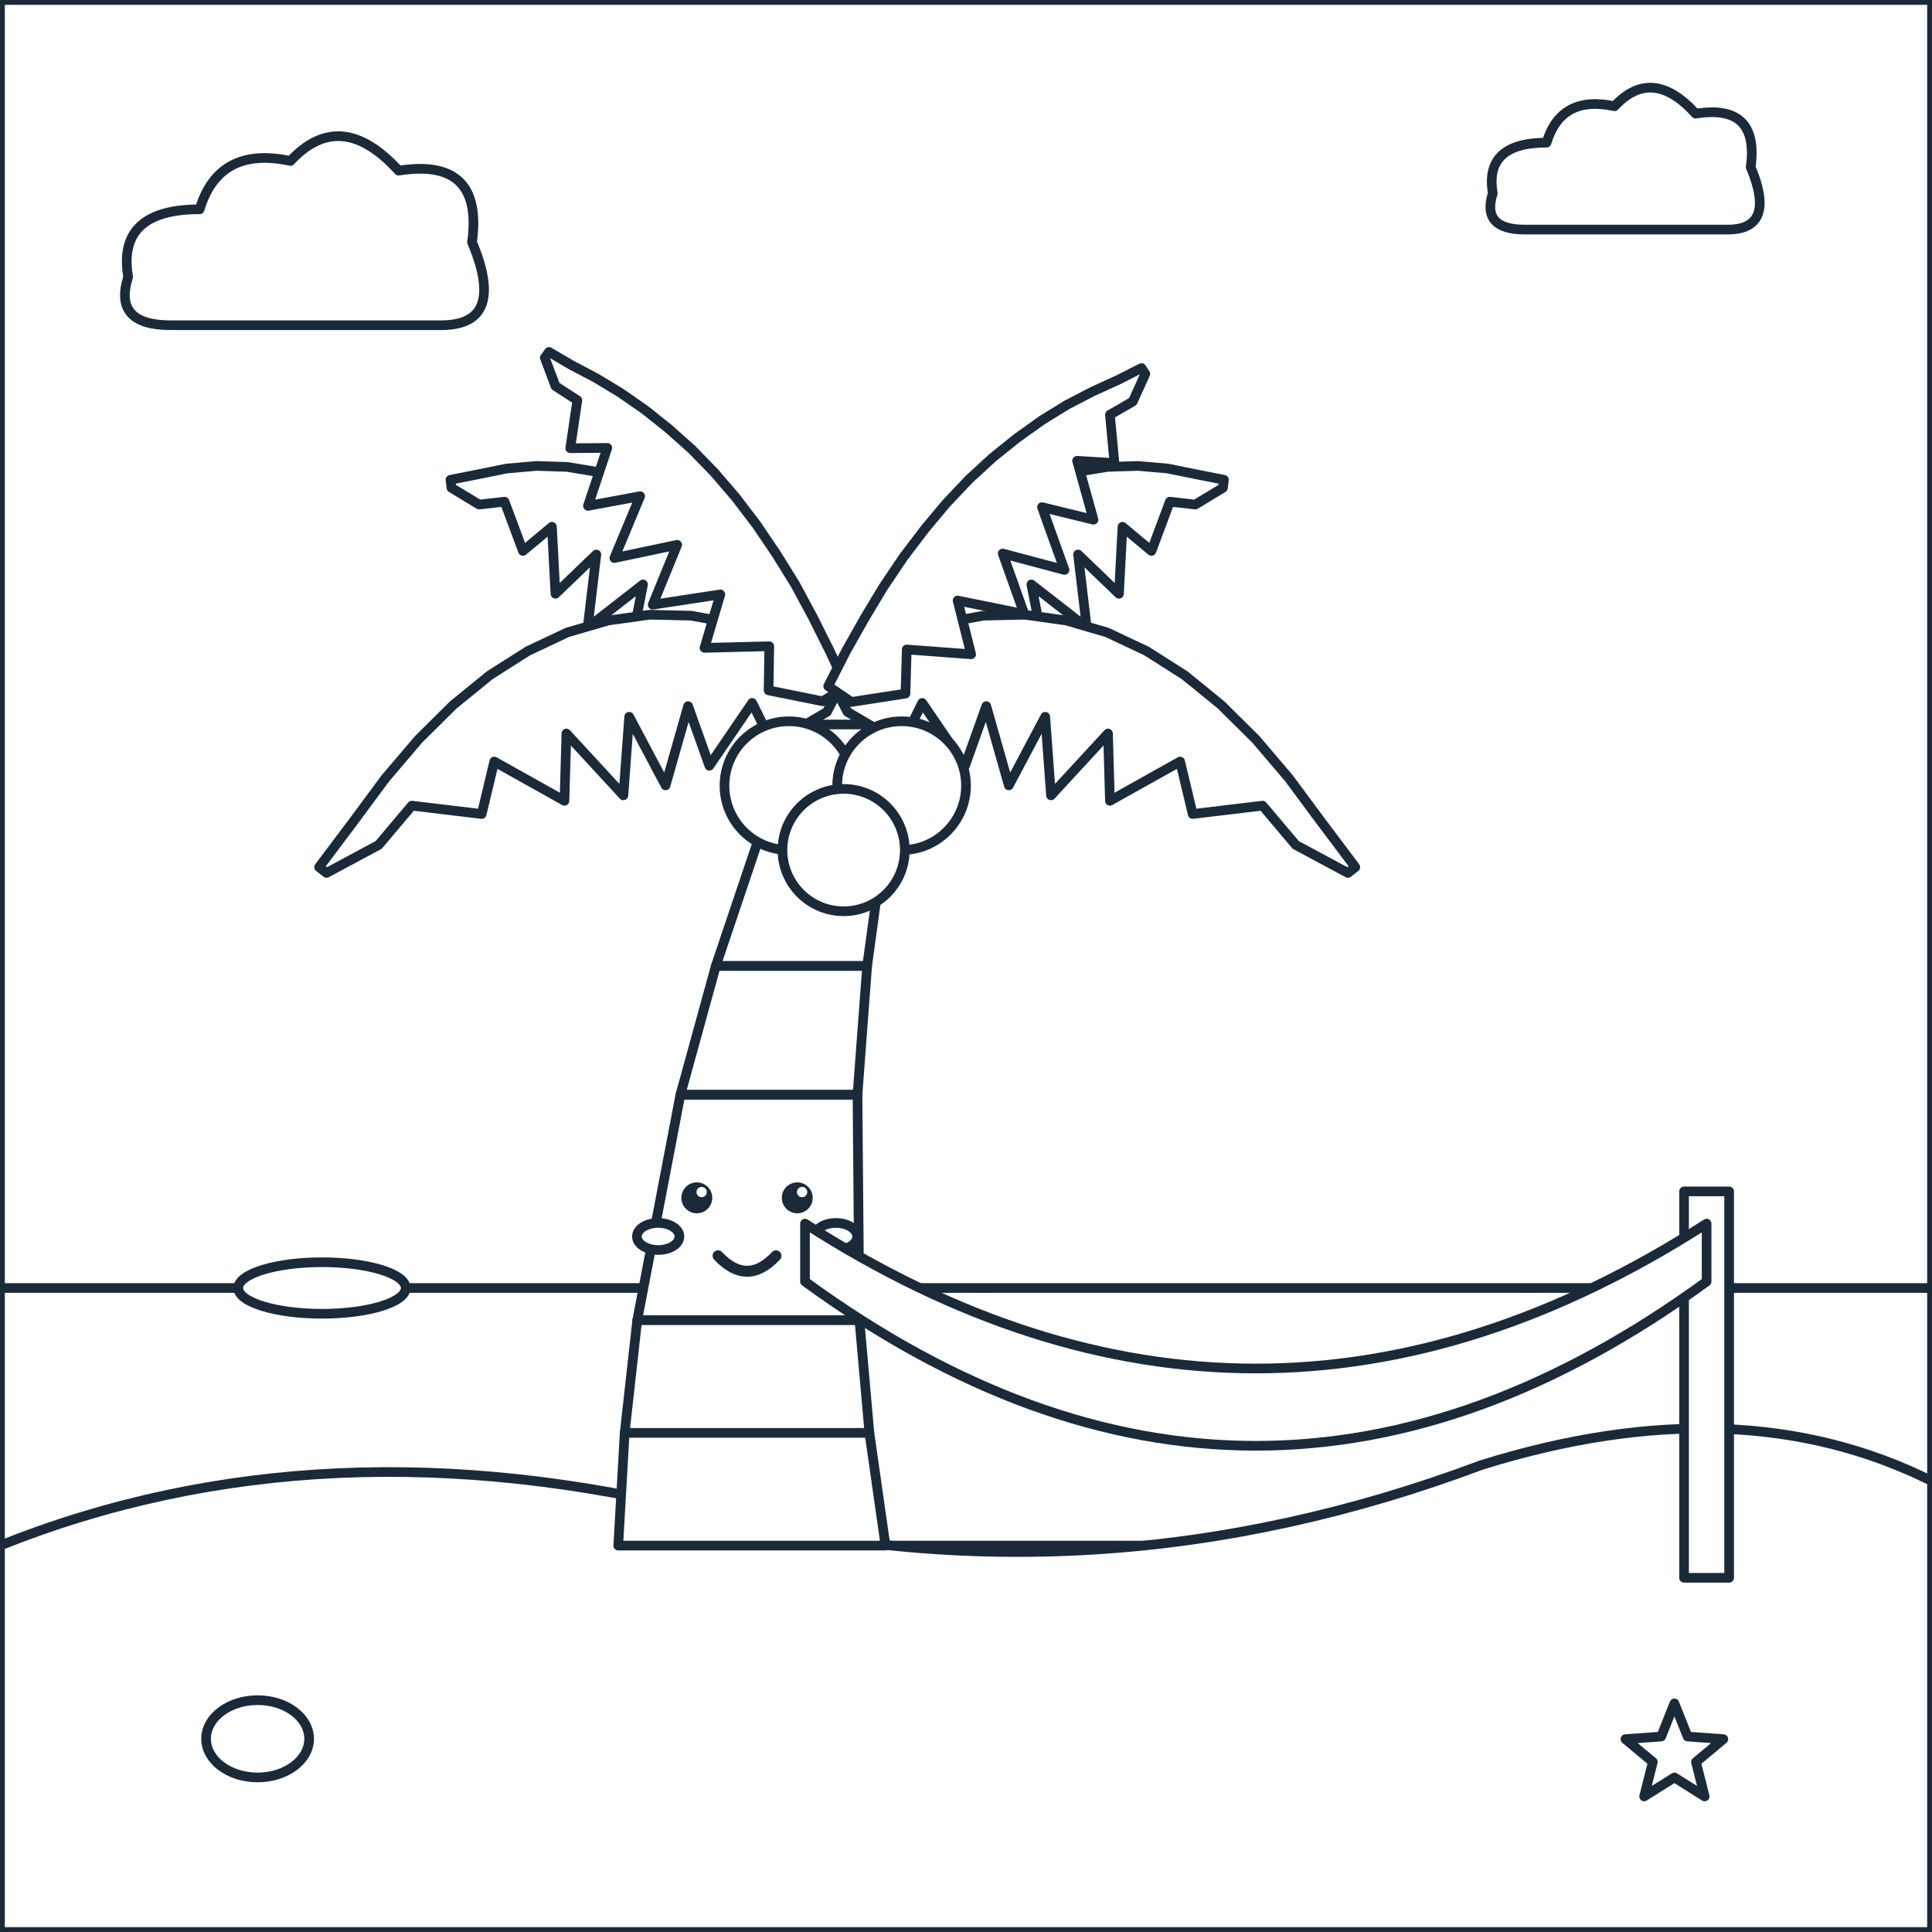
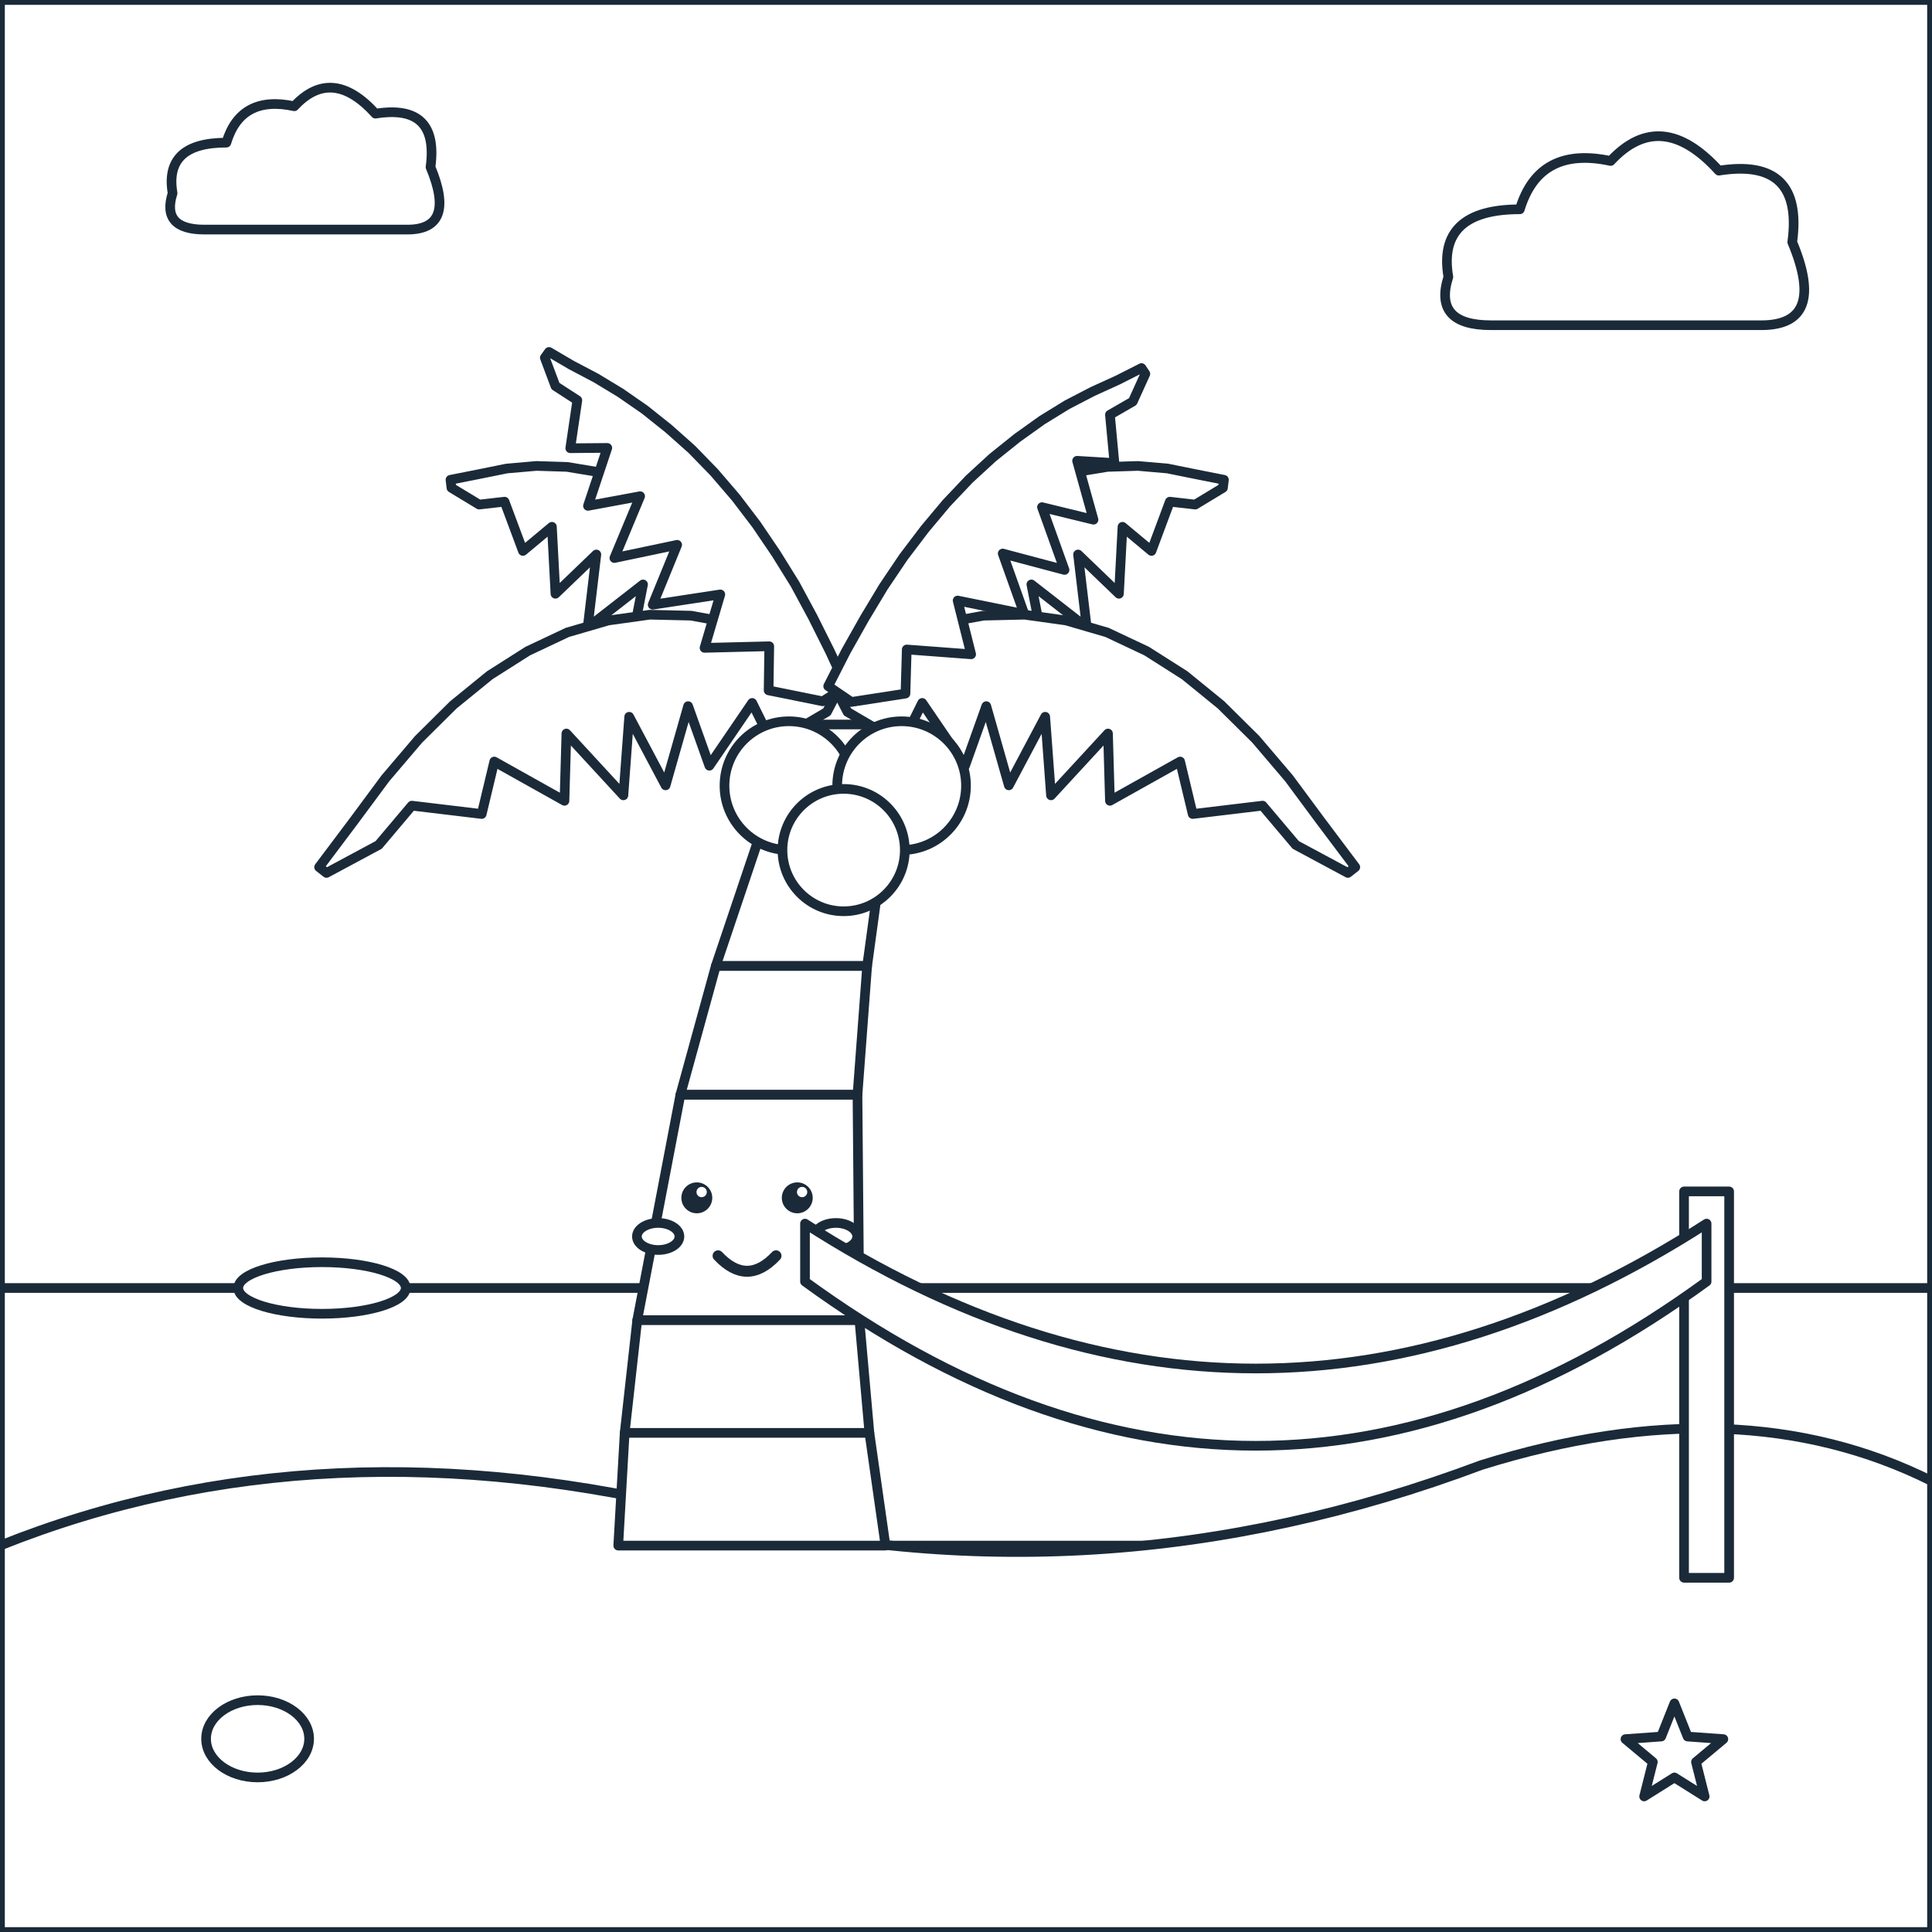
<svg xmlns="http://www.w3.org/2000/svg" viewBox="0 0 600 600" data-picture="cay-dua--vong-may">
  <g class="scene-back">
    <rect x="0" y="0" width="600" height="600" rx="0" id="r-nen-troi" data-region="nen-troi" class="region" fill="#FFFFFF" stroke="#1B2A38" stroke-width="3" stroke-linejoin="round" />
-     <path d="M 53 101 Q 35 101 39.8 86 Q 36.2 65 62 65 Q 68 45.2 90.2 50 Q 105.8 33.2 123.8 53 Q 150.2 48.8 146.6 75.2 Q 157.4 101 137 101 Z" id="r-may-1" data-region="may-1" class="region" fill="#FFFFFF" stroke="#1B2A38" stroke-width="3" stroke-linejoin="round" />
-     <path d="M 473.5 71.3 Q 460 71.3 463.6 60 Q 460.9 44.3 480.3 44.3 Q 484.8 29.4 501.4 33 Q 513.1 20.4 526.6 35.3 Q 546.4 32.1 543.7 51.9 Q 551.8 71.3 536.5 71.3 Z" id="r-may-2" data-region="may-2" class="region" fill="#FFFFFF" stroke="#1B2A38" stroke-width="3" stroke-linejoin="round" />
+     <path d="M 463 101 Q 445 101 449.8 86 Q 446.2 65 472 65 Q 478 45.2 500.2 50 Q 515.8 33.2 533.8 53 Q 560.2 48.8 556.6 75.2 Q 567.4 101 547 101 Z" id="r-may-1" data-region="may-1" class="region" fill="#FFFFFF" stroke="#1B2A38" stroke-width="3" stroke-linejoin="round" />
+     <path d="M 63.5 71.3 Q 50 71.3 53.6 60 Q 50.9 44.3 70.3 44.3 Q 74.8 29.4 91.4 33 Q 103.1 20.4 116.6 35.3 Q 136.4 32.1 133.7 51.9 Q 141.8 71.3 126.5 71.3 Z" id="r-may-2" data-region="may-2" class="region" fill="#FFFFFF" stroke="#1B2A38" stroke-width="3" stroke-linejoin="round" />
    <rect x="0" y="400" width="600" height="80" rx="0" id="r-bien-xa" data-region="bien-xa" class="region" fill="#FFFFFF" stroke="#1B2A38" stroke-width="3" stroke-linejoin="round" />
    <ellipse cx="100" cy="400" rx="26" ry="8" id="r-buom-thuyen" data-region="buom-thuyen" class="region" fill="#FFFFFF" stroke="#1B2A38" stroke-width="3" stroke-linejoin="round" />
    <path d="M 0 480 Q 100 440 220 470 Q 340 500 460 455 Q 540 430 600 460 L 600 600 L 0 600 Z" id="r-nen-dat" data-region="nen-dat" class="region" fill="#FFFFFF" stroke="#1B2A38" stroke-width="3" stroke-linejoin="round" />
    <ellipse cx="80" cy="540" rx="16" ry="12" id="r-vo-so" data-region="vo-so" class="region" fill="#FFFFFF" stroke="#1B2A38" stroke-width="3" stroke-linejoin="round" />
    <polygon points="520,529 524.1,539.3 535.2,540.1 526.7,547.2 529.4,557.9 520,552 510.6,557.9 513.3,547.2 504.8,540.1 515.9,539.3" id="r-sao-bien-cat" data-region="sao-bien-cat" class="region" fill="#FFFFFF" stroke="#1B2A38" stroke-width="3" stroke-linejoin="round" />
  </g>
  <g id="subject" class="subject anim-sway" transform="translate(-60 0) translate(300 480) scale(1) rotate(0) translate(-300 -480)">
    <path d="M 309.6 225 L 341.6 225 L 334.5 262 L 295.1 262 Z" id="r-dot-than-dua-1" data-region="dot-than-dua-1" class="region" fill="#FFFFFF" stroke="#1B2A38" stroke-width="3" stroke-linejoin="round" />
    <path d="M 295.1 262 L 334.5 262 L 329.3 300 L 282.3 300 Z" id="r-dot-than-dua-2" data-region="dot-than-dua-2" class="region" fill="#FFFFFF" stroke="#1B2A38" stroke-width="3" stroke-linejoin="round" />
    <path d="M 282.3 300 L 329.3 300 L 326.3 340 L 271.3 340 Z" id="r-dot-than-dua-3" data-region="dot-than-dua-3" class="region" fill="#FFFFFF" stroke="#1B2A38" stroke-width="3" stroke-linejoin="round" />
    <path d="M 271.3 340 L 326.3 340 L 326.9 410 L 257.9 410 Z" id="r-dot-than-dua-4" data-region="dot-than-dua-4" class="region" fill="#FFFFFF" stroke="#1B2A38" stroke-width="3" stroke-linejoin="round" />
    <path d="M 257.9 410 L 326.9 410 L 330.0 445 L 254.0 445 Z" id="r-dot-than-dua-5" data-region="dot-than-dua-5" class="region" fill="#FFFFFF" stroke="#1B2A38" stroke-width="3" stroke-linejoin="round" />
    <path d="M 254.0 445 L 330.0 445 L 335.0 480 L 252.0 480 Z" id="r-dot-than-dua-6" data-region="dot-than-dua-6" class="region" fill="#FFFFFF" stroke="#1B2A38" stroke-width="3" stroke-linejoin="round" />
    <path d="M 323.0 212.5 L 315.7 201.2 L 308.1 190.8 L 300.2 181.2 L 291.9 172.7 L 283.2 165.1 L 274.2 158.7 L 264.9 153.4 L 255.4 149.4 L 245.8 146.6 L 236.1 145.0 L 226.6 144.7 L 217.4 145.5 L 208.5 147.3 L 199.9 149.0 L 200.2 151.5 L 208.8 156.7 L 216.7 155.8 L 222.4 171.1 L 231.4 163.6 L 232.5 184.4 L 245.2 172.2 L 242.5 194.9 L 259.7 181.5 L 255.5 203.0 L 276.0 191.8 L 273.3 210.3 L 294.6 204.0 L 296.3 218.7 L 315.3 218.9 Z" id="r-la-dua-sau-1" data-region="la-dua-sau-1" class="region" fill="#FFFFFF" stroke="#1B2A38" stroke-width="3" stroke-linejoin="round" />
    <path d="M 317.0 212.5 L 324.3 201.2 L 331.9 190.8 L 339.8 181.2 L 348.1 172.7 L 356.8 165.1 L 365.8 158.7 L 375.1 153.4 L 384.6 149.4 L 394.2 146.6 L 403.9 145.0 L 413.4 144.7 L 422.6 145.5 L 431.5 147.3 L 440.1 149.0 L 439.8 151.5 L 431.2 156.7 L 423.3 155.8 L 417.6 171.1 L 408.6 163.6 L 407.5 184.4 L 394.8 172.2 L 397.5 194.9 L 380.3 181.5 L 384.5 203.0 L 364.0 191.8 L 366.7 210.3 L 345.4 204.0 L 343.7 218.7 L 324.7 218.9 Z" id="r-la-dua-sau-2" data-region="la-dua-sau-2" class="region" fill="#FFFFFF" stroke="#1B2A38" stroke-width="3" stroke-linejoin="round" />
    <path d="M 322.0 211.1 L 311.0 203.7 L 299.4 197.7 L 287.2 193.5 L 274.6 191.2 L 261.8 190.9 L 248.9 192.7 L 236.2 196.4 L 223.9 202.2 L 212.1 209.7 L 200.8 218.9 L 190.0 229.6 L 179.7 241.7 L 169.7 255.2 L 159.1 269.3 L 161.4 271.1 L 177.6 262.4 L 187.9 250.2 L 209.6 252.8 L 213.5 236.5 L 235.3 248.7 L 235.9 227.8 L 253.6 247.0 L 255.4 222.6 L 266.7 243.9 L 273.7 219.3 L 280.3 237.8 L 293.6 218.3 L 299.9 231.0 L 316.8 221.1 Z" id="r-la-dua-1" data-region="la-dua-1" class="region" fill="#FFFFFF" stroke="#1B2A38" stroke-width="3" stroke-linejoin="round" />
    <path d="M 318.0 211.1 L 329.0 203.7 L 340.6 197.7 L 352.8 193.5 L 365.4 191.2 L 378.2 190.9 L 391.1 192.7 L 403.8 196.4 L 416.1 202.2 L 427.9 209.7 L 439.2 218.9 L 450.0 229.6 L 460.3 241.7 L 470.3 255.2 L 480.9 269.3 L 478.6 271.1 L 462.4 262.4 L 452.1 250.2 L 430.4 252.8 L 426.5 236.5 L 404.7 248.7 L 404.1 227.8 L 386.4 247.0 L 384.6 222.6 L 373.3 243.9 L 366.3 219.3 L 359.7 237.8 L 346.4 218.3 L 340.1 231.0 L 323.2 221.1 Z" id="r-la-dua-2" data-region="la-dua-2" class="region" fill="#FFFFFF" stroke="#1B2A38" stroke-width="3" stroke-linejoin="round" />
    <path d="M 322.8 213.2 L 317.7 202.2 L 312.4 191.6 L 306.9 181.4 L 301.0 171.9 L 294.9 162.9 L 288.5 154.5 L 281.8 146.7 L 274.8 139.5 L 267.6 133.1 L 260.2 127.2 L 252.7 122.0 L 245.1 117.4 L 237.5 113.4 L 230.5 109.3 L 229.2 111.1 L 232.5 119.9 L 239.3 124.3 L 237.1 139.2 L 248.6 139.1 L 242.6 157.1 L 258.8 154.1 L 250.8 173.3 L 270.3 169.2 L 262.7 187.8 L 283.7 184.6 L 278.8 201.2 L 298.9 200.7 L 298.7 214.4 L 315.5 217.8 Z" id="r-la-dua-3" data-region="la-dua-3" class="region" fill="#FFFFFF" stroke="#1B2A38" stroke-width="3" stroke-linejoin="round" />
    <path d="M 317.2 213.1 L 322.7 202.3 L 328.5 192.0 L 334.4 182.2 L 340.6 173.0 L 347.2 164.3 L 353.9 156.3 L 361.0 148.8 L 368.3 142.1 L 375.9 136.0 L 383.6 130.5 L 391.4 125.7 L 399.3 121.6 L 407.2 118.0 L 414.5 114.3 L 415.7 116.1 L 411.8 124.7 L 404.7 128.8 L 406.1 143.8 L 394.5 143.1 L 399.6 161.4 L 383.6 157.5 L 390.6 177.0 L 371.4 171.9 L 378.1 190.7 L 357.4 186.5 L 361.6 203.2 L 341.6 201.7 L 341.2 215.4 L 324.4 218.0 Z" id="r-la-dua-4" data-region="la-dua-4" class="region" fill="#FFFFFF" stroke="#1B2A38" stroke-width="3" stroke-linejoin="round" />
    <ellipse cx="305" cy="244" rx="20" ry="20" id="r-trai-dua-1" data-region="trai-dua-1" class="region" fill="#FFFFFF" stroke="#1B2A38" stroke-width="3" stroke-linejoin="round" />
    <ellipse cx="340" cy="244" rx="20" ry="20" id="r-trai-dua-2" data-region="trai-dua-2" class="region" fill="#FFFFFF" stroke="#1B2A38" stroke-width="3" stroke-linejoin="round" />
    <ellipse cx="322" cy="264" rx="19" ry="19" id="r-trai-dua-3" data-region="trai-dua-3" class="region" fill="#FFFFFF" stroke="#1B2A38" stroke-width="3" stroke-linejoin="round" />
    <g class="deco" pointer-events="none">
      <circle cx="276.4" cy="372" r="4.8" fill="#1B2A38" />
    </g>
    <g class="deco" pointer-events="none">
      <circle cx="307.6" cy="372" r="4.8" fill="#1B2A38" />
    </g>
    <g class="deco" pointer-events="none">
      <circle cx="277.9" cy="370.2" r="1.6" fill="#FFFFFF" />
    </g>
    <g class="deco" pointer-events="none">
      <circle cx="309.1" cy="370.2" r="1.6" fill="#FFFFFF" />
    </g>
    <ellipse cx="264.4" cy="384" rx="6.6" ry="4.2" id="r-ma-trai" data-region="ma-trai" class="region" fill="#FFFFFF" stroke="#1B2A38" stroke-width="3" stroke-linejoin="round" />
    <ellipse cx="319.6" cy="384" rx="6.6" ry="4.2" id="r-ma-phai" data-region="ma-phai" class="region" fill="#FFFFFF" stroke="#1B2A38" stroke-width="3" stroke-linejoin="round" />
    <g class="deco" pointer-events="none">
      <path d="M 283 390 Q 292 399.6 301 390" fill="none" stroke="#1B2A38" stroke-width="3.4" stroke-linecap="round" stroke-linejoin="round" />
    </g>
  </g>
  <g class="scene-front">
    <polygon points="537,490 537,370 523,370 523,490" id="r-coc-vong" data-region="coc-vong" class="region" fill="#FFFFFF" stroke="#1B2A38" stroke-width="3" stroke-linejoin="round" />
    <path d="M 250 380 Q 390 470 530 380 L 530 398 Q 390 500 250 398 Z" id="r-vong" data-region="vong" class="region" fill="#FFFFFF" stroke="#1B2A38" stroke-width="3" stroke-linejoin="round" />
  </g>
</svg>
